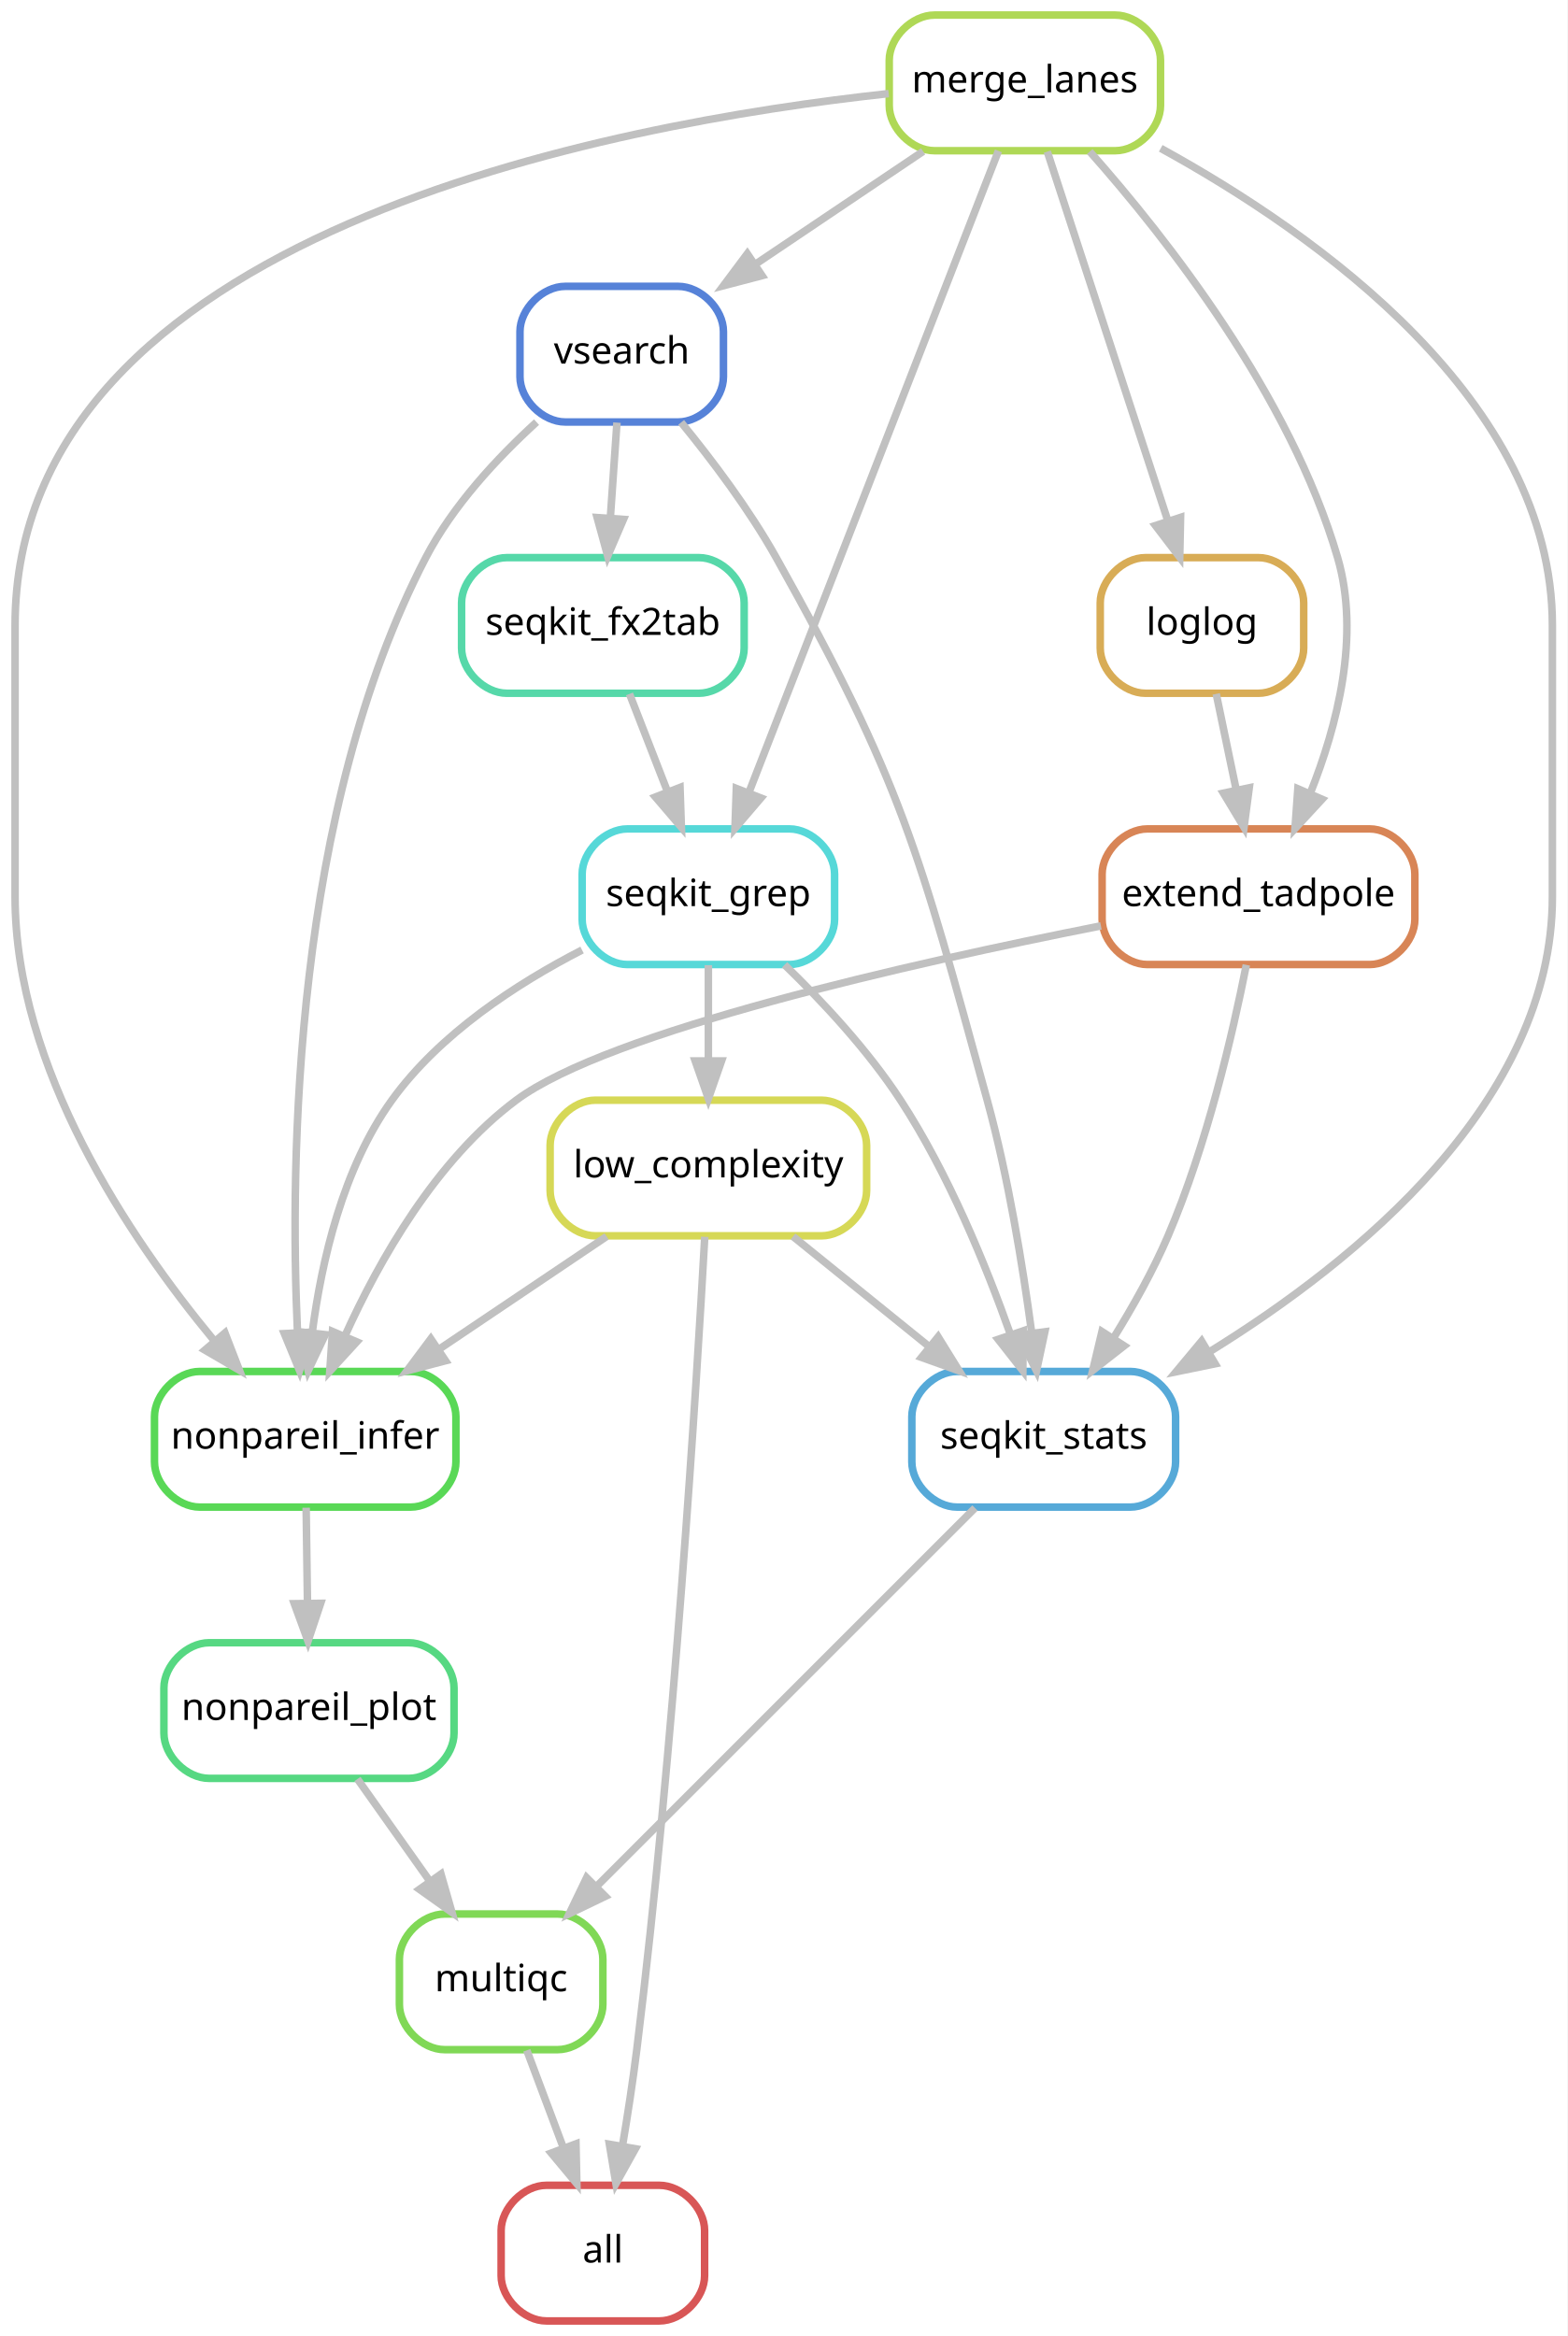
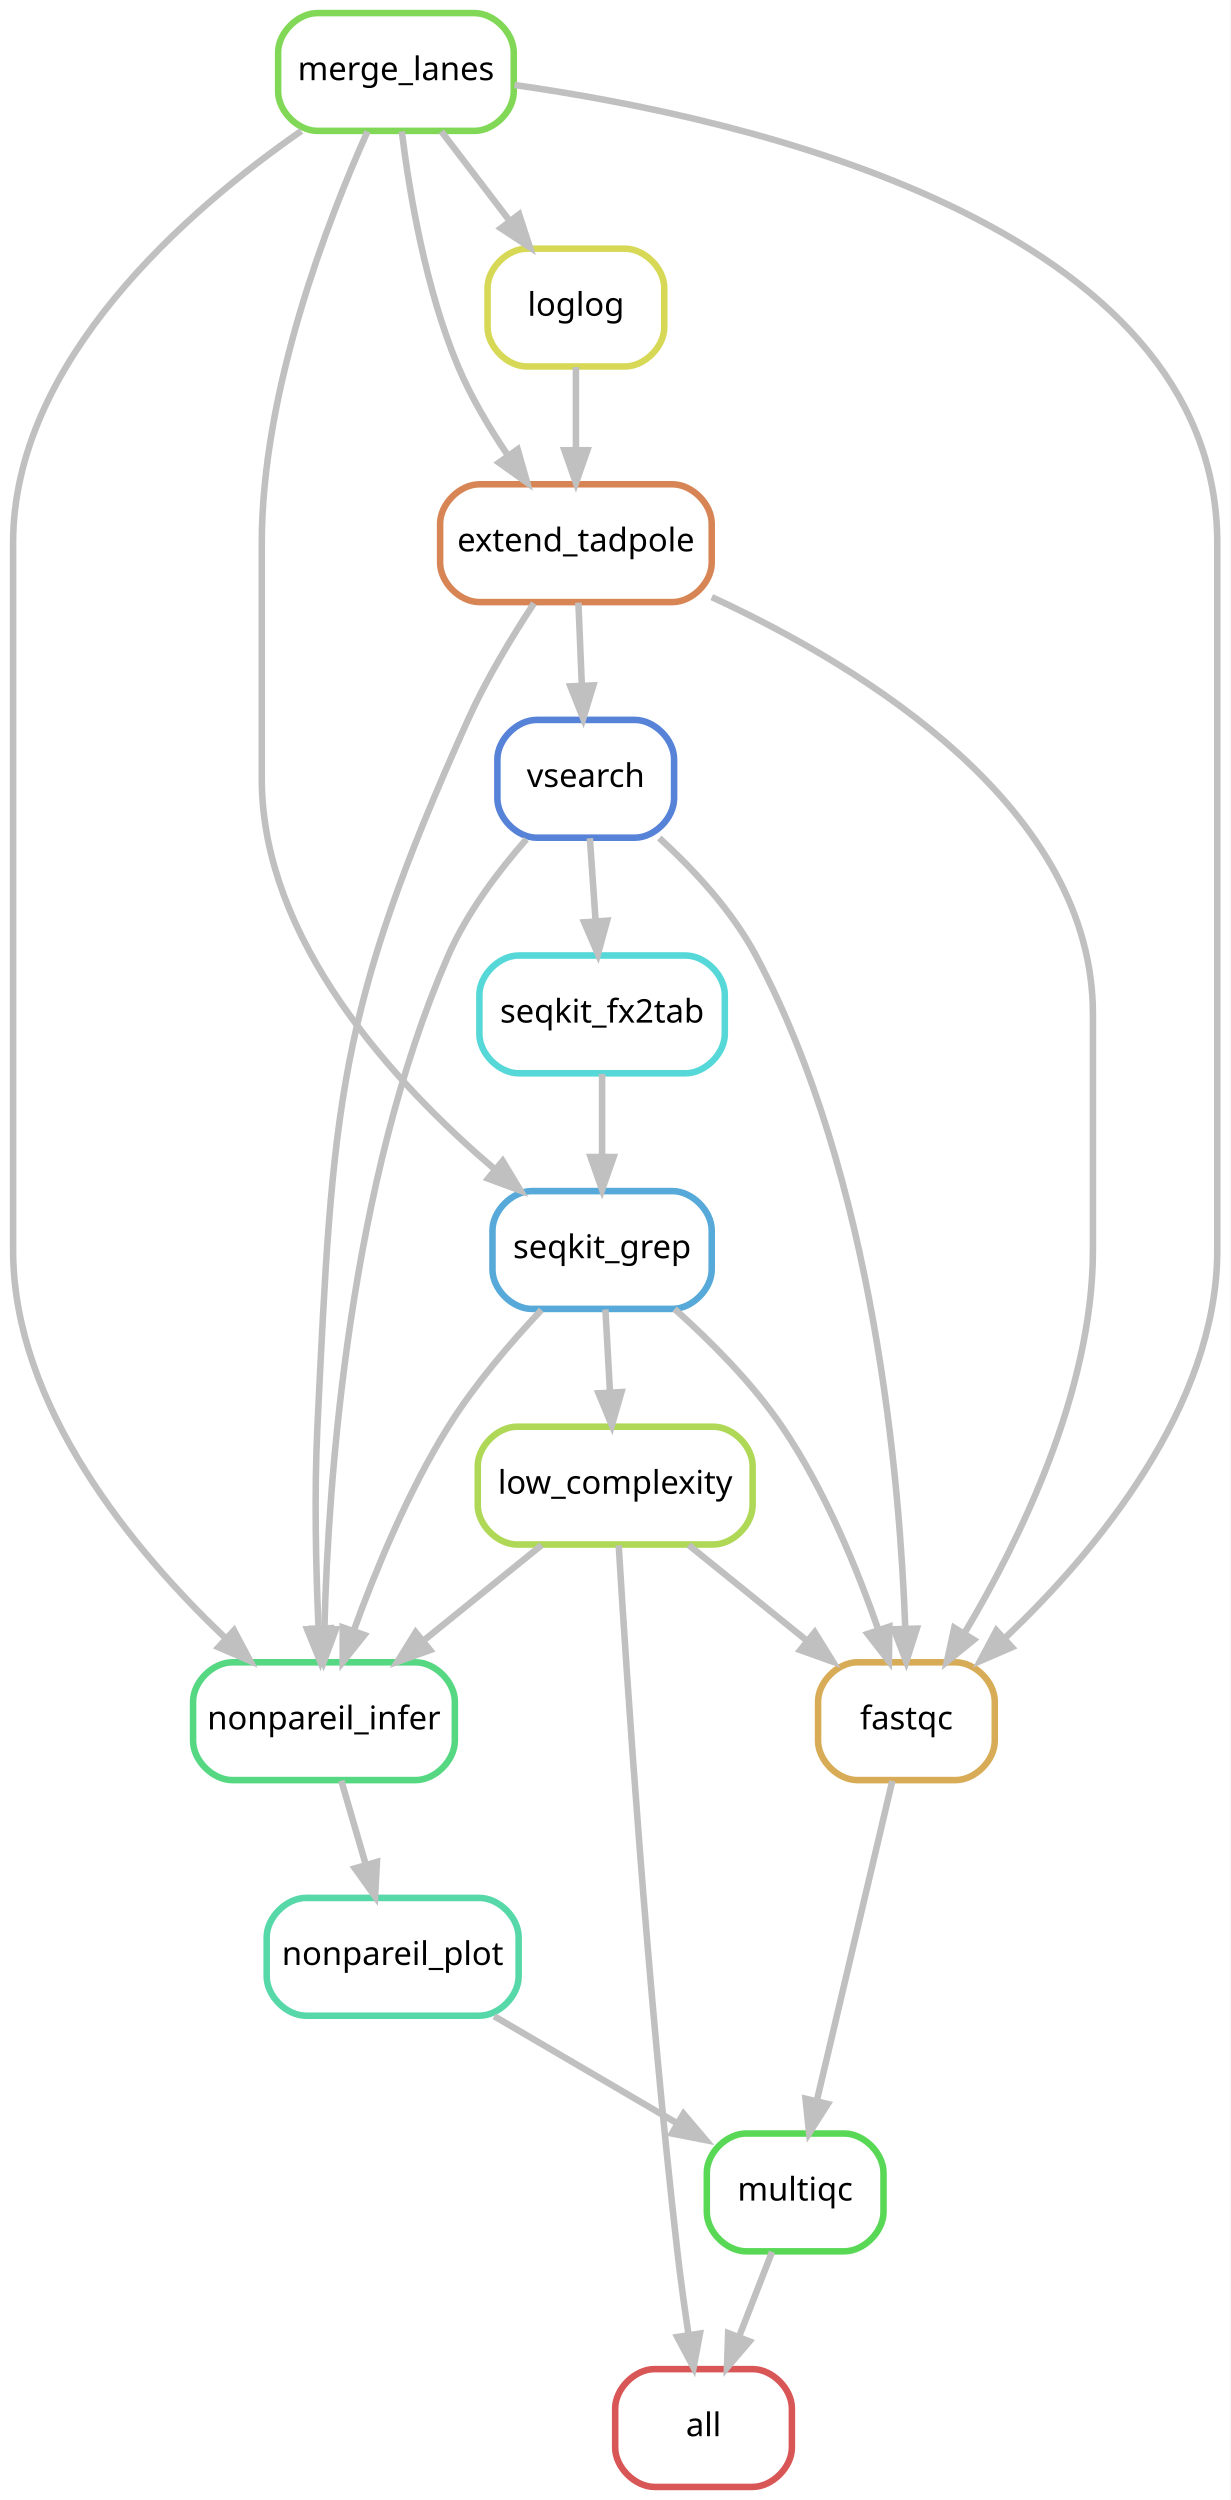
- <svg xmlns="http://www.w3.org/2000/svg" width="416pt" height="620pt" viewBox="0.00 0.00 416.00 620.00">
-   <g id="graph0" class="graph" transform="scale(1 1) rotate(0) translate(4 616)">
-     <polygon fill="#ffffff" stroke="transparent" points="-4,4 -4,-616 412,-616 412,4 -4,4" />
+ <svg xmlns="http://www.w3.org/2000/svg" width="376pt" height="764pt" viewBox="0.00 0.00 376.00 764.00">
+   <g id="graph0" class="graph" transform="scale(1 1) rotate(0) translate(4 760)">
+     <polygon fill="#ffffff" stroke="transparent" points="-4,4 -4,-760 372,-760 372,4 -4,4" />
    <g id="node1" class="node">
-       <path fill="none" stroke="#d85656" stroke-width="2" d="M171,-36C171,-36 141,-36 141,-36 135,-36 129,-30 129,-24 129,-24 129,-12 129,-12 129,-6 135,0 141,0 141,0 171,0 171,0 177,0 183,-6 183,-12 183,-12 183,-24 183,-24 183,-30 177,-36 171,-36" />
-       <text text-anchor="middle" x="156" y="-15.5" font-family="sans" font-size="10.00" fill="#000000">all</text>
+       <path fill="none" stroke="#d85656" stroke-width="2" d="M226,-36C226,-36 196,-36 196,-36 190,-36 184,-30 184,-24 184,-24 184,-12 184,-12 184,-6 190,0 196,0 196,0 226,0 226,0 232,0 238,-6 238,-12 238,-12 238,-24 238,-24 238,-30 232,-36 226,-36" />
+       <text text-anchor="middle" x="211" y="-15.5" font-family="sans" font-size="10.00" fill="#000000">all</text>
    </g>
    <g id="node2" class="node">
-       <path fill="none" stroke="#80d856" stroke-width="2" d="M144,-108C144,-108 114,-108 114,-108 108,-108 102,-102 102,-96 102,-96 102,-84 102,-84 102,-78 108,-72 114,-72 114,-72 144,-72 144,-72 150,-72 156,-78 156,-84 156,-84 156,-96 156,-96 156,-102 150,-108 144,-108" />
-       <text text-anchor="middle" x="129" y="-87.5" font-family="sans" font-size="10.00" fill="#000000">multiqc</text>
+       <path fill="none" stroke="#59d856" stroke-width="2" d="M254,-108C254,-108 224,-108 224,-108 218,-108 212,-102 212,-96 212,-96 212,-84 212,-84 212,-78 218,-72 224,-72 224,-72 254,-72 254,-72 260,-72 266,-78 266,-84 266,-84 266,-96 266,-96 266,-102 260,-108 254,-108" />
+       <text text-anchor="middle" x="239" y="-87.5" font-family="sans" font-size="10.00" fill="#000000">multiqc</text>
    </g>
-     <g id="edge2" class="edge">
-       <path fill="none" stroke="#c0c0c0" stroke-width="2" d="M135.813,-71.831C138.764,-63.962 142.286,-54.571 145.555,-45.853" />
-       <polygon fill="#c0c0c0" stroke="#c0c0c0" stroke-width="2" points="148.861,-47.005 149.095,-36.413 142.307,-44.548 148.861,-47.005" />
+     <g id="edge1" class="edge">
+       <path fill="none" stroke="#c0c0c0" stroke-width="2" d="M231.934,-71.831C228.874,-63.962 225.222,-54.571 221.832,-45.853" />
+       <polygon fill="#c0c0c0" stroke="#c0c0c0" stroke-width="2" points="225.047,-44.465 218.161,-36.413 218.523,-47.002 225.047,-44.465" />
    </g>
    <g id="node3" class="node">
-       <path fill="none" stroke="#56a9d8" stroke-width="2" d="M296,-252C296,-252 250,-252 250,-252 244,-252 238,-246 238,-240 238,-240 238,-228 238,-228 238,-222 244,-216 250,-216 250,-216 296,-216 296,-216 302,-216 308,-222 308,-228 308,-228 308,-240 308,-240 308,-246 302,-252 296,-252" />
-       <text text-anchor="middle" x="273" y="-231.5" font-family="sans" font-size="10.00" fill="#000000">seqkit_stats</text>
+       <path fill="none" stroke="#d8ac56" stroke-width="2" d="M288,-252C288,-252 258,-252 258,-252 252,-252 246,-246 246,-240 246,-240 246,-228 246,-228 246,-222 252,-216 258,-216 258,-216 288,-216 288,-216 294,-216 300,-222 300,-228 300,-228 300,-240 300,-240 300,-246 294,-252 288,-252" />
+       <text text-anchor="middle" x="273" y="-231.5" font-family="sans" font-size="10.00" fill="#000000">fastqc</text>
+     </g>
+     <g id="edge3" class="edge">
+       <path fill="none" stroke="#c0c0c0" stroke-width="2" d="M268.694,-215.762C262.869,-191.093 252.425,-146.86 245.605,-117.973" />
+       <polygon fill="#c0c0c0" stroke="#c0c0c0" stroke-width="2" points="248.976,-117.018 243.271,-108.09 242.163,-118.626 248.976,-117.018" />
+     </g>
+     <g id="node4" class="node">
+       <path fill="none" stroke="#80d856" stroke-width="2" d="M141,-756C141,-756 93,-756 93,-756 87,-756 81,-750 81,-744 81,-744 81,-732 81,-732 81,-726 87,-720 93,-720 93,-720 141,-720 141,-720 147,-720 153,-726 153,-732 153,-732 153,-744 153,-744 153,-750 147,-756 141,-756" />
+       <text text-anchor="middle" x="117" y="-735.5" font-family="sans" font-size="10.00" fill="#000000">merge_lanes</text>
+     </g>
+     <g id="edge9" class="edge">
+       <path fill="none" stroke="#c0c0c0" stroke-width="2" d="M153.23,-734.017C222.739,-724.155 368,-691.839 368,-594 368,-594 368,-594 368,-378 368,-330.091 330.909,-285.831 303.079,-259.365" />
+       <polygon fill="#c0c0c0" stroke="#c0c0c0" stroke-width="2" points="305.236,-256.594 295.514,-252.384 300.489,-261.738 305.236,-256.594" />
+     </g>
+     <g id="node6" class="node">
+       <path fill="none" stroke="#56d882" stroke-width="2" d="M123,-252C123,-252 67,-252 67,-252 61,-252 55,-246 55,-240 55,-240 55,-228 55,-228 55,-222 61,-216 67,-216 67,-216 123,-216 123,-216 129,-216 135,-222 135,-228 135,-228 135,-240 135,-240 135,-246 129,-252 123,-252" />
+       <text text-anchor="middle" x="95" y="-231.5" font-family="sans" font-size="10.00" fill="#000000">nonpareil_infer</text>
+     </g>
+     <g id="edge15" class="edge">
+       <path fill="none" stroke="#c0c0c0" stroke-width="2" d="M88.079,-719.978C53.432,-695.897 0,-649.726 0,-594 0,-594 0,-594 0,-378 0,-330.091 37.091,-285.831 64.921,-259.365" />
+       <polygon fill="#c0c0c0" stroke="#c0c0c0" stroke-width="2" points="67.511,-261.738 72.486,-252.384 62.764,-256.594 67.511,-261.738" />
+     </g>
+     <g id="node7" class="node">
+       <path fill="none" stroke="#d88556" stroke-width="2" d="M201.5,-612C201.5,-612 142.5,-612 142.5,-612 136.5,-612 130.5,-606 130.5,-600 130.5,-600 130.5,-588 130.5,-588 130.5,-582 136.5,-576 142.5,-576 142.5,-576 201.5,-576 201.5,-576 207.5,-576 213.5,-582 213.5,-588 213.5,-588 213.5,-600 213.5,-600 213.5,-606 207.5,-612 201.5,-612" />
+       <text text-anchor="middle" x="172" y="-591.5" font-family="sans" font-size="10.00" fill="#000000">extend_tadpole</text>
+     </g>
+     <g id="edge16" class="edge">
+       <path fill="none" stroke="#c0c0c0" stroke-width="2" d="M118.79,-719.808C121.089,-701.188 126.034,-671.701 136,-648 139.954,-638.595 145.615,-629.088 151.28,-620.727" />
+       <polygon fill="#c0c0c0" stroke="#c0c0c0" stroke-width="2" points="154.196,-622.666 157.115,-612.481 148.482,-618.623 154.196,-622.666" />
+     </g>
+     <g id="node8" class="node">
+       <path fill="none" stroke="#d6d856" stroke-width="2" d="M187,-684C187,-684 157,-684 157,-684 151,-684 145,-678 145,-672 145,-672 145,-660 145,-660 145,-654 151,-648 157,-648 157,-648 187,-648 187,-648 193,-648 199,-654 199,-660 199,-660 199,-672 199,-672 199,-678 193,-684 187,-684" />
+       <text text-anchor="middle" x="172" y="-663.5" font-family="sans" font-size="10.00" fill="#000000">loglog</text>
+     </g>
+     <g id="edge18" class="edge">
+       <path fill="none" stroke="#c0c0c0" stroke-width="2" d="M130.879,-719.831C137.214,-711.539 144.838,-701.557 151.793,-692.453" />
+       <polygon fill="#c0c0c0" stroke="#c0c0c0" stroke-width="2" points="154.645,-694.485 157.934,-684.413 149.083,-690.235 154.645,-694.485" />
+     </g>
+     <g id="node10" class="node">
+       <path fill="none" stroke="#56a9d8" stroke-width="2" d="M201.5,-396C201.5,-396 158.5,-396 158.5,-396 152.5,-396 146.5,-390 146.5,-384 146.5,-384 146.5,-372 146.5,-372 146.5,-366 152.5,-360 158.5,-360 158.5,-360 201.5,-360 201.5,-360 207.5,-360 213.5,-366 213.5,-372 213.5,-372 213.5,-384 213.5,-384 213.5,-390 207.5,-396 201.5,-396" />
+       <text text-anchor="middle" x="180" y="-375.5" font-family="sans" font-size="10.00" fill="#000000">seqkit_grep</text>
+     </g>
+     <g id="edge21" class="edge">
+       <path fill="none" stroke="#c0c0c0" stroke-width="2" d="M108.305,-719.832C96.27,-692.972 76,-640.788 76,-594 76,-594 76,-594 76,-522 76,-472.601 116.719,-428.642 147.2,-402.656" />
+       <polygon fill="#c0c0c0" stroke="#c0c0c0" stroke-width="2" points="149.615,-405.2 155.089,-396.129 145.153,-399.807 149.615,-405.2" />
+     </g>
+     <g id="node5" class="node">
+       <path fill="none" stroke="#56d8a9" stroke-width="2" d="M142.5,-180C142.5,-180 89.5,-180 89.5,-180 83.5,-180 77.5,-174 77.5,-168 77.5,-168 77.5,-156 77.5,-156 77.5,-150 83.5,-144 89.5,-144 89.5,-144 142.5,-144 142.5,-144 148.5,-144 154.5,-150 154.5,-156 154.5,-156 154.5,-168 154.5,-168 154.5,-174 148.5,-180 142.5,-180" />
+       <text text-anchor="middle" x="116" y="-159.5" font-family="sans" font-size="10.00" fill="#000000">nonpareil_plot</text>
    </g>
    <g id="edge4" class="edge">
-       <path fill="none" stroke="#c0c0c0" stroke-width="2" d="M254.762,-215.762C229.335,-190.335 183.125,-144.125 154.357,-115.357" />
-       <polygon fill="#c0c0c0" stroke="#c0c0c0" stroke-width="2" points="156.636,-112.686 147.09,-108.09 151.686,-117.636 156.636,-112.686" />
+       <path fill="none" stroke="#c0c0c0" stroke-width="2" d="M147.038,-143.831C164.007,-133.898 185.115,-121.542 202.828,-111.174" />
+       <polygon fill="#c0c0c0" stroke="#c0c0c0" stroke-width="2" points="204.879,-114.029 211.74,-105.957 201.342,-107.988 204.879,-114.029" />
    </g>
-     <g id="node4" class="node">
-       <path fill="none" stroke="#afd856" stroke-width="2" d="M292,-612C292,-612 244,-612 244,-612 238,-612 232,-606 232,-600 232,-600 232,-588 232,-588 232,-582 238,-576 244,-576 244,-576 292,-576 292,-576 298,-576 304,-582 304,-588 304,-588 304,-600 304,-600 304,-606 298,-612 292,-612" />
-       <text text-anchor="middle" x="268" y="-591.5" font-family="sans" font-size="10.00" fill="#000000">merge_lanes</text>
+     <g id="edge10" class="edge">
+       <path fill="none" stroke="#c0c0c0" stroke-width="2" d="M100.299,-215.831C102.57,-208.046 105.275,-198.773 107.794,-190.135" />
+       <polygon fill="#c0c0c0" stroke="#c0c0c0" stroke-width="2" points="111.189,-190.993 110.629,-180.413 104.469,-189.033 111.189,-190.993" />
    </g>
-     <g id="edge9" class="edge">
-       <path fill="none" stroke="#c0c0c0" stroke-width="2" d="M304.053,-576.636C345.534,-553.844 408,-509.624 408,-450 408,-450 408,-450 408,-378 408,-323.681 356.242,-281.421 316.822,-257.111" />
-       <polygon fill="#c0c0c0" stroke="#c0c0c0" stroke-width="2" points="318.496,-254.035 308.117,-251.906 314.904,-260.042 318.496,-254.035" />
+     <g id="edge5" class="edge">
+       <path fill="none" stroke="#c0c0c0" stroke-width="2" d="M213.513,-577.527C260.325,-555.892 330,-513.093 330,-450 330,-450 330,-450 330,-378 330,-334.76 307.505,-289.019 290.779,-260.983" />
+       <polygon fill="#c0c0c0" stroke="#c0c0c0" stroke-width="2" points="293.587,-258.869 285.368,-252.183 287.624,-262.535 293.587,-258.869" />
    </g>
-     <g id="node6" class="node">
-       <path fill="none" stroke="#59d856" stroke-width="2" d="M105,-252C105,-252 49,-252 49,-252 43,-252 37,-246 37,-240 37,-240 37,-228 37,-228 37,-222 43,-216 49,-216 49,-216 105,-216 105,-216 111,-216 117,-222 117,-228 117,-228 117,-240 117,-240 117,-246 111,-252 105,-252" />
-       <text text-anchor="middle" x="77" y="-231.5" font-family="sans" font-size="10.00" fill="#000000">nonpareil_infer</text>
-     </g>
-     <g id="edge15" class="edge">
-       <path fill="none" stroke="#c0c0c0" stroke-width="2" d="M231.856,-591.16C158.704,-583.236 0,-554.053 0,-450 0,-450 0,-450 0,-378 0,-332.525 30.231,-287.502 52.808,-260.219" />
-       <polygon fill="#c0c0c0" stroke="#c0c0c0" stroke-width="2" points="55.702,-262.22 59.528,-252.34 50.375,-257.678 55.702,-262.22" />
-     </g>
-     <g id="node7" class="node">
-       <path fill="none" stroke="#d88556" stroke-width="2" d="M359.5,-396C359.5,-396 300.5,-396 300.5,-396 294.5,-396 288.5,-390 288.5,-384 288.5,-384 288.5,-372 288.5,-372 288.5,-366 294.5,-360 300.5,-360 300.5,-360 359.5,-360 359.5,-360 365.5,-360 371.5,-366 371.5,-372 371.5,-372 371.5,-384 371.5,-384 371.5,-390 365.5,-396 359.5,-396" />
-       <text text-anchor="middle" x="330" y="-375.5" font-family="sans" font-size="10.00" fill="#000000">extend_tadpole</text>
-     </g>
-     <g id="edge16" class="edge">
-       <path fill="none" stroke="#c0c0c0" stroke-width="2" d="M285.22,-575.772C305.625,-552.77 338.438,-510.995 351,-468 357.075,-447.209 350.902,-423.318 343.711,-405.378" />
-       <polygon fill="#c0c0c0" stroke="#c0c0c0" stroke-width="2" points="346.87,-403.865 339.682,-396.081 340.447,-406.648 346.87,-403.865" />
-     </g>
-     <g id="node8" class="node">
-       <path fill="none" stroke="#d8ac56" stroke-width="2" d="M330,-468C330,-468 300,-468 300,-468 294,-468 288,-462 288,-456 288,-456 288,-444 288,-444 288,-438 294,-432 300,-432 300,-432 330,-432 330,-432 336,-432 342,-438 342,-444 342,-444 342,-456 342,-456 342,-462 336,-468 330,-468" />
-       <text text-anchor="middle" x="315" y="-447.5" font-family="sans" font-size="10.00" fill="#000000">loglog</text>
-     </g>
-     <g id="edge18" class="edge">
-       <path fill="none" stroke="#c0c0c0" stroke-width="2" d="M273.953,-575.762C282.004,-551.093 296.442,-506.86 305.87,-477.973" />
-       <polygon fill="#c0c0c0" stroke="#c0c0c0" stroke-width="2" points="309.32,-478.682 309.096,-468.09 302.666,-476.51 309.32,-478.682" />
+     <g id="edge11" class="edge">
+       <path fill="none" stroke="#c0c0c0" stroke-width="2" d="M159.183,-575.645C152.504,-565.483 144.587,-552.426 139,-540 98.749,-450.48 97.754,-422.038 93,-324 92.003,-303.445 92.561,-280.226 93.338,-262.52" />
+       <polygon fill="#c0c0c0" stroke="#c0c0c0" stroke-width="2" points="96.846,-262.44 93.838,-252.281 89.854,-262.099 96.846,-262.44" />
    </g>
    <g id="node9" class="node">
-       <path fill="none" stroke="#5682d8" stroke-width="2" d="M176,-540C176,-540 146,-540 146,-540 140,-540 134,-534 134,-528 134,-528 134,-516 134,-516 134,-510 140,-504 146,-504 146,-504 176,-504 176,-504 182,-504 188,-510 188,-516 188,-516 188,-528 188,-528 188,-534 182,-540 176,-540" />
-       <text text-anchor="middle" x="161" y="-519.5" font-family="sans" font-size="10.00" fill="#000000">vsearch</text>
+       <path fill="none" stroke="#5682d8" stroke-width="2" d="M190,-540C190,-540 160,-540 160,-540 154,-540 148,-534 148,-528 148,-528 148,-516 148,-516 148,-510 154,-504 160,-504 160,-504 190,-504 190,-504 196,-504 202,-510 202,-516 202,-516 202,-528 202,-528 202,-534 196,-540 190,-540" />
+       <text text-anchor="middle" x="175" y="-519.5" font-family="sans" font-size="10.00" fill="#000000">vsearch</text>
    </g>
    <g id="edge19" class="edge">
-       <path fill="none" stroke="#c0c0c0" stroke-width="2" d="M240.999,-575.831C227.567,-566.793 211.153,-555.748 196.696,-546.02" />
-       <polygon fill="#c0c0c0" stroke="#c0c0c0" stroke-width="2" points="198.243,-542.842 187.992,-540.163 194.335,-548.649 198.243,-542.842" />
+       <path fill="none" stroke="#c0c0c0" stroke-width="2" d="M172.757,-575.831C173.078,-568.131 173.459,-558.974 173.816,-550.417" />
+       <polygon fill="#c0c0c0" stroke="#c0c0c0" stroke-width="2" points="177.313,-550.55 174.233,-540.413 170.319,-550.259 177.313,-550.55" />
    </g>
-     <g id="node10" class="node">
-       <path fill="none" stroke="#56d8d8" stroke-width="2" d="M205.5,-396C205.5,-396 162.5,-396 162.5,-396 156.5,-396 150.5,-390 150.5,-384 150.5,-384 150.5,-372 150.5,-372 150.5,-366 156.5,-360 162.5,-360 162.5,-360 205.5,-360 205.5,-360 211.5,-360 217.5,-366 217.5,-372 217.5,-372 217.5,-384 217.5,-384 217.5,-390 211.5,-396 205.5,-396" />
-       <text text-anchor="middle" x="184" y="-375.5" font-family="sans" font-size="10.00" fill="#000000">seqkit_grep</text>
+     <g id="edge17" class="edge">
+       <path fill="none" stroke="#c0c0c0" stroke-width="2" d="M172,-647.831C172,-640.131 172,-630.974 172,-622.417" />
+       <polygon fill="#c0c0c0" stroke="#c0c0c0" stroke-width="2" points="175.5,-622.413 172,-612.413 168.5,-622.413 175.5,-622.413" />
    </g>
-     <g id="edge20" class="edge">
-       <path fill="none" stroke="#c0c0c0" stroke-width="2" d="M260.983,-575.956C246.283,-538.156 212.175,-450.451 194.716,-405.556" />
-       <polygon fill="#c0c0c0" stroke="#c0c0c0" stroke-width="2" points="197.943,-404.197 191.056,-396.145 191.419,-406.734 197.943,-404.197" />
+     <g id="edge6" class="edge">
+       <path fill="none" stroke="#c0c0c0" stroke-width="2" d="M197.483,-503.903C207.973,-494.3 219.721,-481.671 227,-468 263.03,-400.335 271.005,-308.141 272.659,-262.296" />
+       <polygon fill="#c0c0c0" stroke="#c0c0c0" stroke-width="2" points="276.16,-262.296 272.946,-252.201 269.163,-262.097 276.16,-262.296" />
    </g>
-     <g id="node5" class="node">
-       <path fill="none" stroke="#56d882" stroke-width="2" d="M104.5,-180C104.5,-180 51.5,-180 51.5,-180 45.5,-180 39.5,-174 39.5,-168 39.5,-168 39.5,-156 39.5,-156 39.5,-150 45.5,-144 51.5,-144 51.5,-144 104.5,-144 104.5,-144 110.5,-144 116.5,-150 116.5,-156 116.5,-156 116.5,-168 116.5,-168 116.5,-174 110.5,-180 104.5,-180" />
-       <text text-anchor="middle" x="78" y="-159.5" font-family="sans" font-size="10.00" fill="#000000">nonpareil_plot</text>
+     <g id="edge12" class="edge">
+       <path fill="none" stroke="#c0c0c0" stroke-width="2" d="M156.855,-503.534C148.279,-493.747 138.694,-481.065 133,-468 102.693,-398.463 96.329,-307.766 95.141,-262.419" />
+       <polygon fill="#c0c0c0" stroke="#c0c0c0" stroke-width="2" points="98.635,-262.094 94.942,-252.164 91.636,-262.23 98.635,-262.094" />
    </g>
-     <g id="edge3" class="edge">
-       <path fill="none" stroke="#c0c0c0" stroke-width="2" d="M90.87,-143.831C96.683,-135.623 103.67,-125.761 110.065,-116.732" />
-       <polygon fill="#c0c0c0" stroke="#c0c0c0" stroke-width="2" points="113.033,-118.597 115.957,-108.413 107.321,-114.55 113.033,-118.597" />
+     <g id="node11" class="node">
+       <path fill="none" stroke="#56d8d8" stroke-width="2" d="M205.5,-468C205.5,-468 154.5,-468 154.5,-468 148.5,-468 142.5,-462 142.5,-456 142.5,-456 142.5,-444 142.5,-444 142.5,-438 148.5,-432 154.5,-432 154.5,-432 205.5,-432 205.5,-432 211.5,-432 217.5,-438 217.5,-444 217.5,-444 217.5,-456 217.5,-456 217.5,-462 211.5,-468 205.5,-468" />
+       <text text-anchor="middle" x="180" y="-447.5" font-family="sans" font-size="10.00" fill="#000000">seqkit_fx2tab</text>
    </g>
-     <g id="edge10" class="edge">
-       <path fill="none" stroke="#c0c0c0" stroke-width="2" d="M77.252,-215.831C77.359,-208.131 77.487,-198.974 77.605,-190.417" />
-       <polygon fill="#c0c0c0" stroke="#c0c0c0" stroke-width="2" points="81.105,-190.461 77.744,-180.413 74.106,-190.364 81.105,-190.461" />
+     <g id="edge22" class="edge">
+       <path fill="none" stroke="#c0c0c0" stroke-width="2" d="M176.262,-503.831C176.797,-496.131 177.432,-486.974 178.027,-478.417" />
+       <polygon fill="#c0c0c0" stroke="#c0c0c0" stroke-width="2" points="181.52,-478.632 178.721,-468.413 174.537,-478.147 181.52,-478.632" />
    </g>
    <g id="edge7" class="edge">
-       <path fill="none" stroke="#c0c0c0" stroke-width="2" d="M326.772,-359.904C323.099,-341.36 316.248,-311.933 306,-288 302.062,-278.803 296.75,-269.316 291.54,-260.909" />
-       <polygon fill="#c0c0c0" stroke="#c0c0c0" stroke-width="2" points="294.344,-258.799 285.996,-252.276 288.454,-262.582 294.344,-258.799" />
+       <path fill="none" stroke="#c0c0c0" stroke-width="2" d="M202.159,-359.959C213.112,-350.187 225.897,-337.391 235,-324 248.034,-304.827 257.982,-280.471 264.425,-261.932" />
+       <polygon fill="#c0c0c0" stroke="#c0c0c0" stroke-width="2" points="267.793,-262.895 267.64,-252.301 261.153,-260.678 267.793,-262.895" />
    </g>
    <g id="edge13" class="edge">
-       <path fill="none" stroke="#c0c0c0" stroke-width="2" d="M288.185,-370.263C237.972,-360.343 157.447,-342.235 133,-324 111.703,-308.115 96.616,-281.522 87.509,-261.351" />
-       <polygon fill="#c0c0c0" stroke="#c0c0c0" stroke-width="2" points="90.674,-259.852 83.517,-252.04 84.241,-262.61 90.674,-259.852" />
-     </g>
-     <g id="edge17" class="edge">
-       <path fill="none" stroke="#c0c0c0" stroke-width="2" d="M318.785,-431.831C320.389,-424.131 322.297,-414.974 324.08,-406.417" />
-       <polygon fill="#c0c0c0" stroke="#c0c0c0" stroke-width="2" points="327.551,-406.917 326.164,-396.413 320.698,-405.489 327.551,-406.917" />
-     </g>
-     <g id="edge6" class="edge">
-       <path fill="none" stroke="#c0c0c0" stroke-width="2" d="M176.776,-503.894C185.03,-493.805 194.873,-480.738 202,-468 235.531,-408.074 239.815,-390.217 258,-324 263.584,-303.665 267.417,-280.142 269.81,-262.245" />
-       <polygon fill="#c0c0c0" stroke="#c0c0c0" stroke-width="2" points="273.302,-262.526 271.086,-252.166 266.358,-261.647 273.302,-262.526" />
-     </g>
-     <g id="edge12" class="edge">
-       <path fill="none" stroke="#c0c0c0" stroke-width="2" d="M138.399,-503.964C127.881,-494.377 116.142,-481.743 109,-468 73.99,-400.635 72.883,-308.307 74.952,-262.365" />
-       <polygon fill="#c0c0c0" stroke="#c0c0c0" stroke-width="2" points="78.454,-262.42 75.495,-252.247 71.464,-262.045 78.454,-262.42" />
-     </g>
-     <g id="node11" class="node">
-       <path fill="none" stroke="#56d8a9" stroke-width="2" d="M181.5,-468C181.5,-468 130.5,-468 130.5,-468 124.5,-468 118.5,-462 118.5,-456 118.5,-456 118.5,-444 118.5,-444 118.5,-438 124.5,-432 130.5,-432 130.5,-432 181.5,-432 181.5,-432 187.5,-432 193.5,-438 193.5,-444 193.5,-444 193.5,-456 193.5,-456 193.5,-462 187.5,-468 181.5,-468" />
-       <text text-anchor="middle" x="156" y="-447.5" font-family="sans" font-size="10.00" fill="#000000">seqkit_fx2tab</text>
-     </g>
-     <g id="edge22" class="edge">
-       <path fill="none" stroke="#c0c0c0" stroke-width="2" d="M159.738,-503.831C159.203,-496.131 158.568,-486.974 157.973,-478.417" />
-       <polygon fill="#c0c0c0" stroke="#c0c0c0" stroke-width="2" points="161.463,-478.147 157.279,-468.413 154.48,-478.632 161.463,-478.147" />
-     </g>
-     <g id="edge5" class="edge">
-       <path fill="none" stroke="#c0c0c0" stroke-width="2" d="M204.225,-359.932C214.417,-350.057 226.402,-337.175 235,-324 247.669,-304.585 257.643,-280.245 264.187,-261.774" />
-       <polygon fill="#c0c0c0" stroke="#c0c0c0" stroke-width="2" points="267.543,-262.779 267.466,-252.185 260.919,-260.515 267.543,-262.779" />
-     </g>
-     <g id="edge11" class="edge">
-       <path fill="none" stroke="#c0c0c0" stroke-width="2" d="M150.482,-363.858C133.001,-354.863 112.677,-341.577 100,-324 87.007,-305.984 81.337,-281.302 78.871,-262.342" />
-       <polygon fill="#c0c0c0" stroke="#c0c0c0" stroke-width="2" points="82.331,-261.774 77.782,-252.205 75.371,-262.522 82.331,-261.774" />
+       <path fill="none" stroke="#c0c0c0" stroke-width="2" d="M161.447,-359.677C152.077,-349.731 141.027,-336.864 133,-324 120.728,-304.332 110.727,-280.009 104.071,-261.609" />
+       <polygon fill="#c0c0c0" stroke="#c0c0c0" stroke-width="2" points="107.336,-260.342 100.725,-252.063 100.73,-262.658 107.336,-260.342" />
    </g>
    <g id="node12" class="node">
-       <path fill="none" stroke="#d6d856" stroke-width="2" d="M214,-324C214,-324 154,-324 154,-324 148,-324 142,-318 142,-312 142,-312 142,-300 142,-300 142,-294 148,-288 154,-288 154,-288 214,-288 214,-288 220,-288 226,-294 226,-300 226,-300 226,-312 226,-312 226,-318 220,-324 214,-324" />
+       <path fill="none" stroke="#afd856" stroke-width="2" d="M214,-324C214,-324 154,-324 154,-324 148,-324 142,-318 142,-312 142,-312 142,-300 142,-300 142,-294 148,-288 154,-288 154,-288 214,-288 214,-288 220,-288 226,-294 226,-300 226,-300 226,-312 226,-312 226,-318 220,-324 214,-324" />
      <text text-anchor="middle" x="184" y="-303.5" font-family="sans" font-size="10.00" fill="#000000">low_complexity</text>
    </g>
    <g id="edge23" class="edge">
-       <path fill="none" stroke="#c0c0c0" stroke-width="2" d="M184,-359.831C184,-352.131 184,-342.974 184,-334.417" />
-       <polygon fill="#c0c0c0" stroke="#c0c0c0" stroke-width="2" points="187.5,-334.413 184,-324.413 180.5,-334.413 187.5,-334.413" />
+       <path fill="none" stroke="#c0c0c0" stroke-width="2" d="M181.009,-359.831C181.437,-352.131 181.946,-342.974 182.421,-334.417" />
+       <polygon fill="#c0c0c0" stroke="#c0c0c0" stroke-width="2" points="185.917,-334.592 182.977,-324.413 178.928,-334.204 185.917,-334.592" />
    </g>
-     <g id="edge21" class="edge">
-       <path fill="none" stroke="#c0c0c0" stroke-width="2" d="M163.066,-431.831C166.126,-423.962 169.778,-414.571 173.168,-405.853" />
-       <polygon fill="#c0c0c0" stroke="#c0c0c0" stroke-width="2" points="176.477,-407.002 176.839,-396.413 169.953,-404.465 176.477,-407.002" />
+     <g id="edge20" class="edge">
+       <path fill="none" stroke="#c0c0c0" stroke-width="2" d="M180,-431.831C180,-424.131 180,-414.974 180,-406.417" />
+       <polygon fill="#c0c0c0" stroke="#c0c0c0" stroke-width="2" points="183.5,-406.413 180,-396.413 176.5,-406.413 183.5,-406.413" />
    </g>
-     <g id="edge1" class="edge">
-       <path fill="none" stroke="#c0c0c0" stroke-width="2" d="M183.042,-287.742C180.856,-248.272 174.908,-152.092 165,-72 163.966,-63.644 162.57,-54.604 161.186,-46.354" />
-       <polygon fill="#c0c0c0" stroke="#c0c0c0" stroke-width="2" points="164.624,-45.694 159.468,-36.438 157.727,-46.889 164.624,-45.694" />
+     <g id="edge2" class="edge">
+       <path fill="none" stroke="#c0c0c0" stroke-width="2" d="M185.07,-287.755C187.473,-248.311 193.816,-152.178 203,-72 203.956,-63.658 205.208,-54.623 206.437,-46.373" />
+       <polygon fill="#c0c0c0" stroke="#c0c0c0" stroke-width="2" points="209.902,-46.87 207.958,-36.455 202.982,-45.809 209.902,-46.87" />
    </g>
    <g id="edge8" class="edge">
      <path fill="none" stroke="#c0c0c0" stroke-width="2" d="M206.458,-287.831C217.421,-278.963 230.77,-268.164 242.626,-258.572" />
      <polygon fill="#c0c0c0" stroke="#c0c0c0" stroke-width="2" points="244.976,-261.173 250.549,-252.163 240.573,-255.731 244.976,-261.173" />
    </g>
    <g id="edge14" class="edge">
-       <path fill="none" stroke="#c0c0c0" stroke-width="2" d="M156.999,-287.831C143.567,-278.793 127.153,-267.748 112.696,-258.02" />
-       <polygon fill="#c0c0c0" stroke="#c0c0c0" stroke-width="2" points="114.243,-254.842 103.992,-252.163 110.335,-260.649 114.243,-254.842" />
+       <path fill="none" stroke="#c0c0c0" stroke-width="2" d="M161.542,-287.831C150.579,-278.963 137.23,-268.164 125.374,-258.572" />
+       <polygon fill="#c0c0c0" stroke="#c0c0c0" stroke-width="2" points="127.427,-255.731 117.451,-252.163 123.025,-261.173 127.427,-255.731" />
    </g>
  </g>
</svg>
